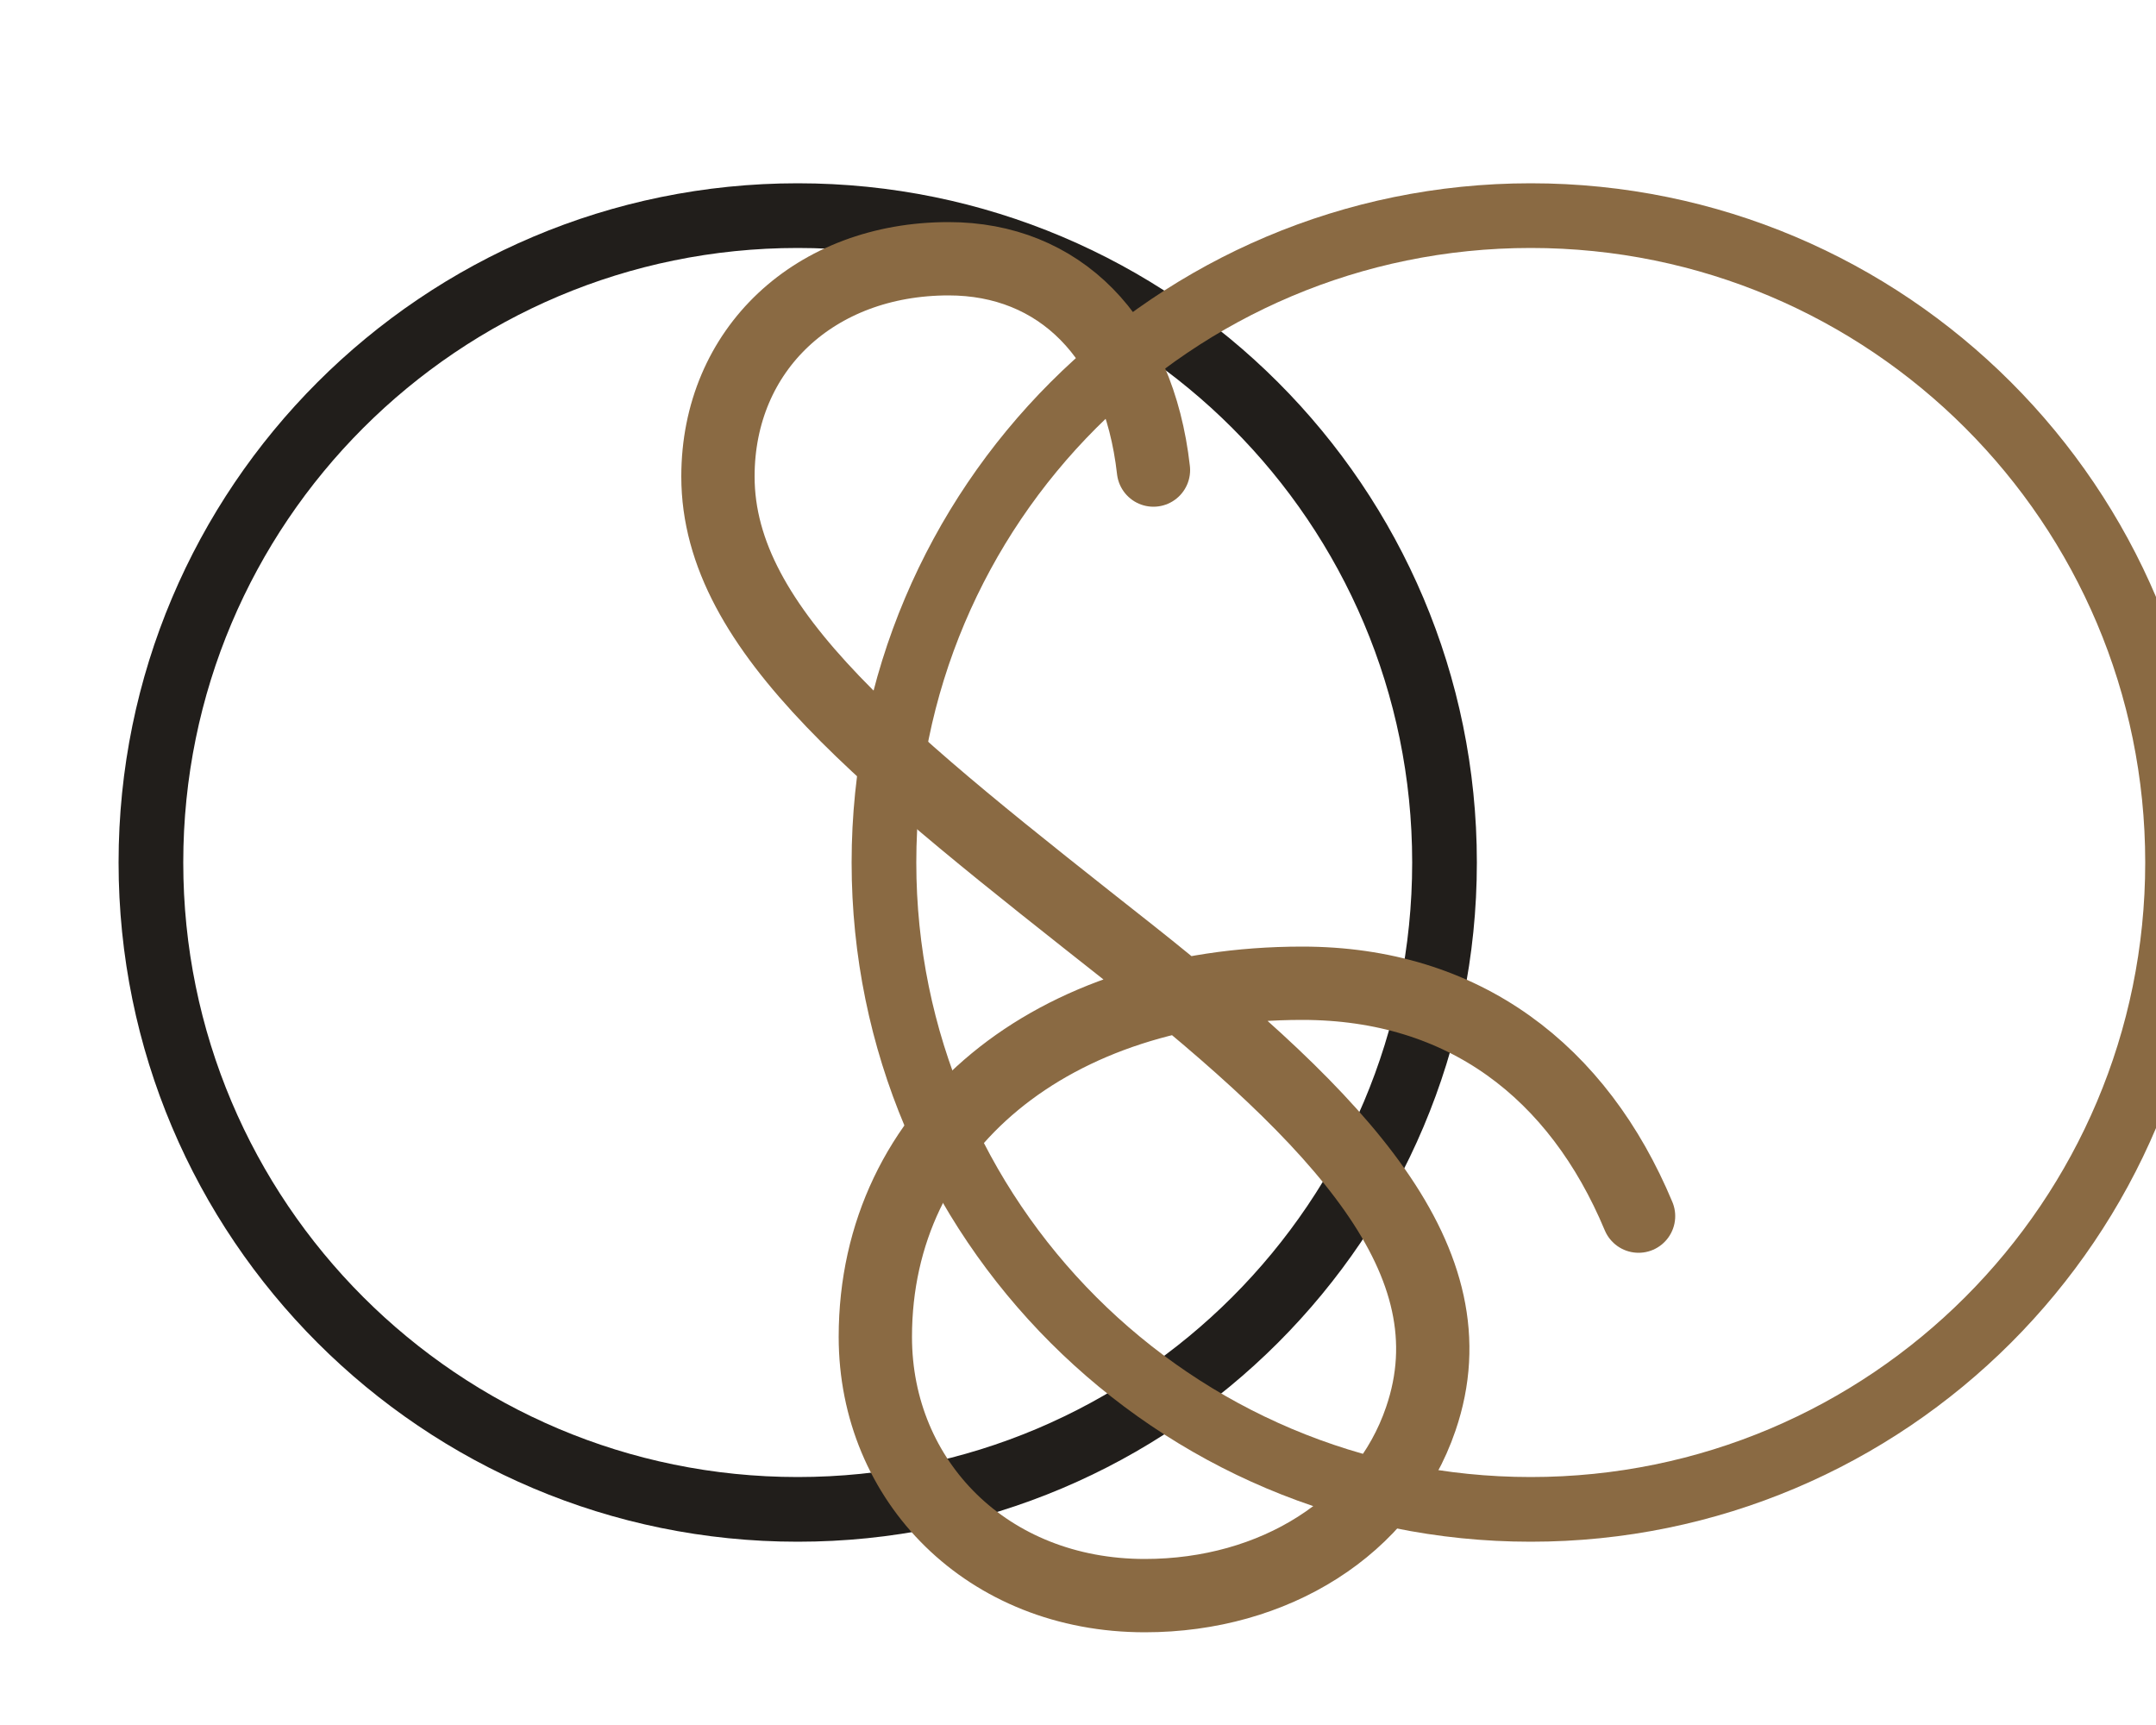
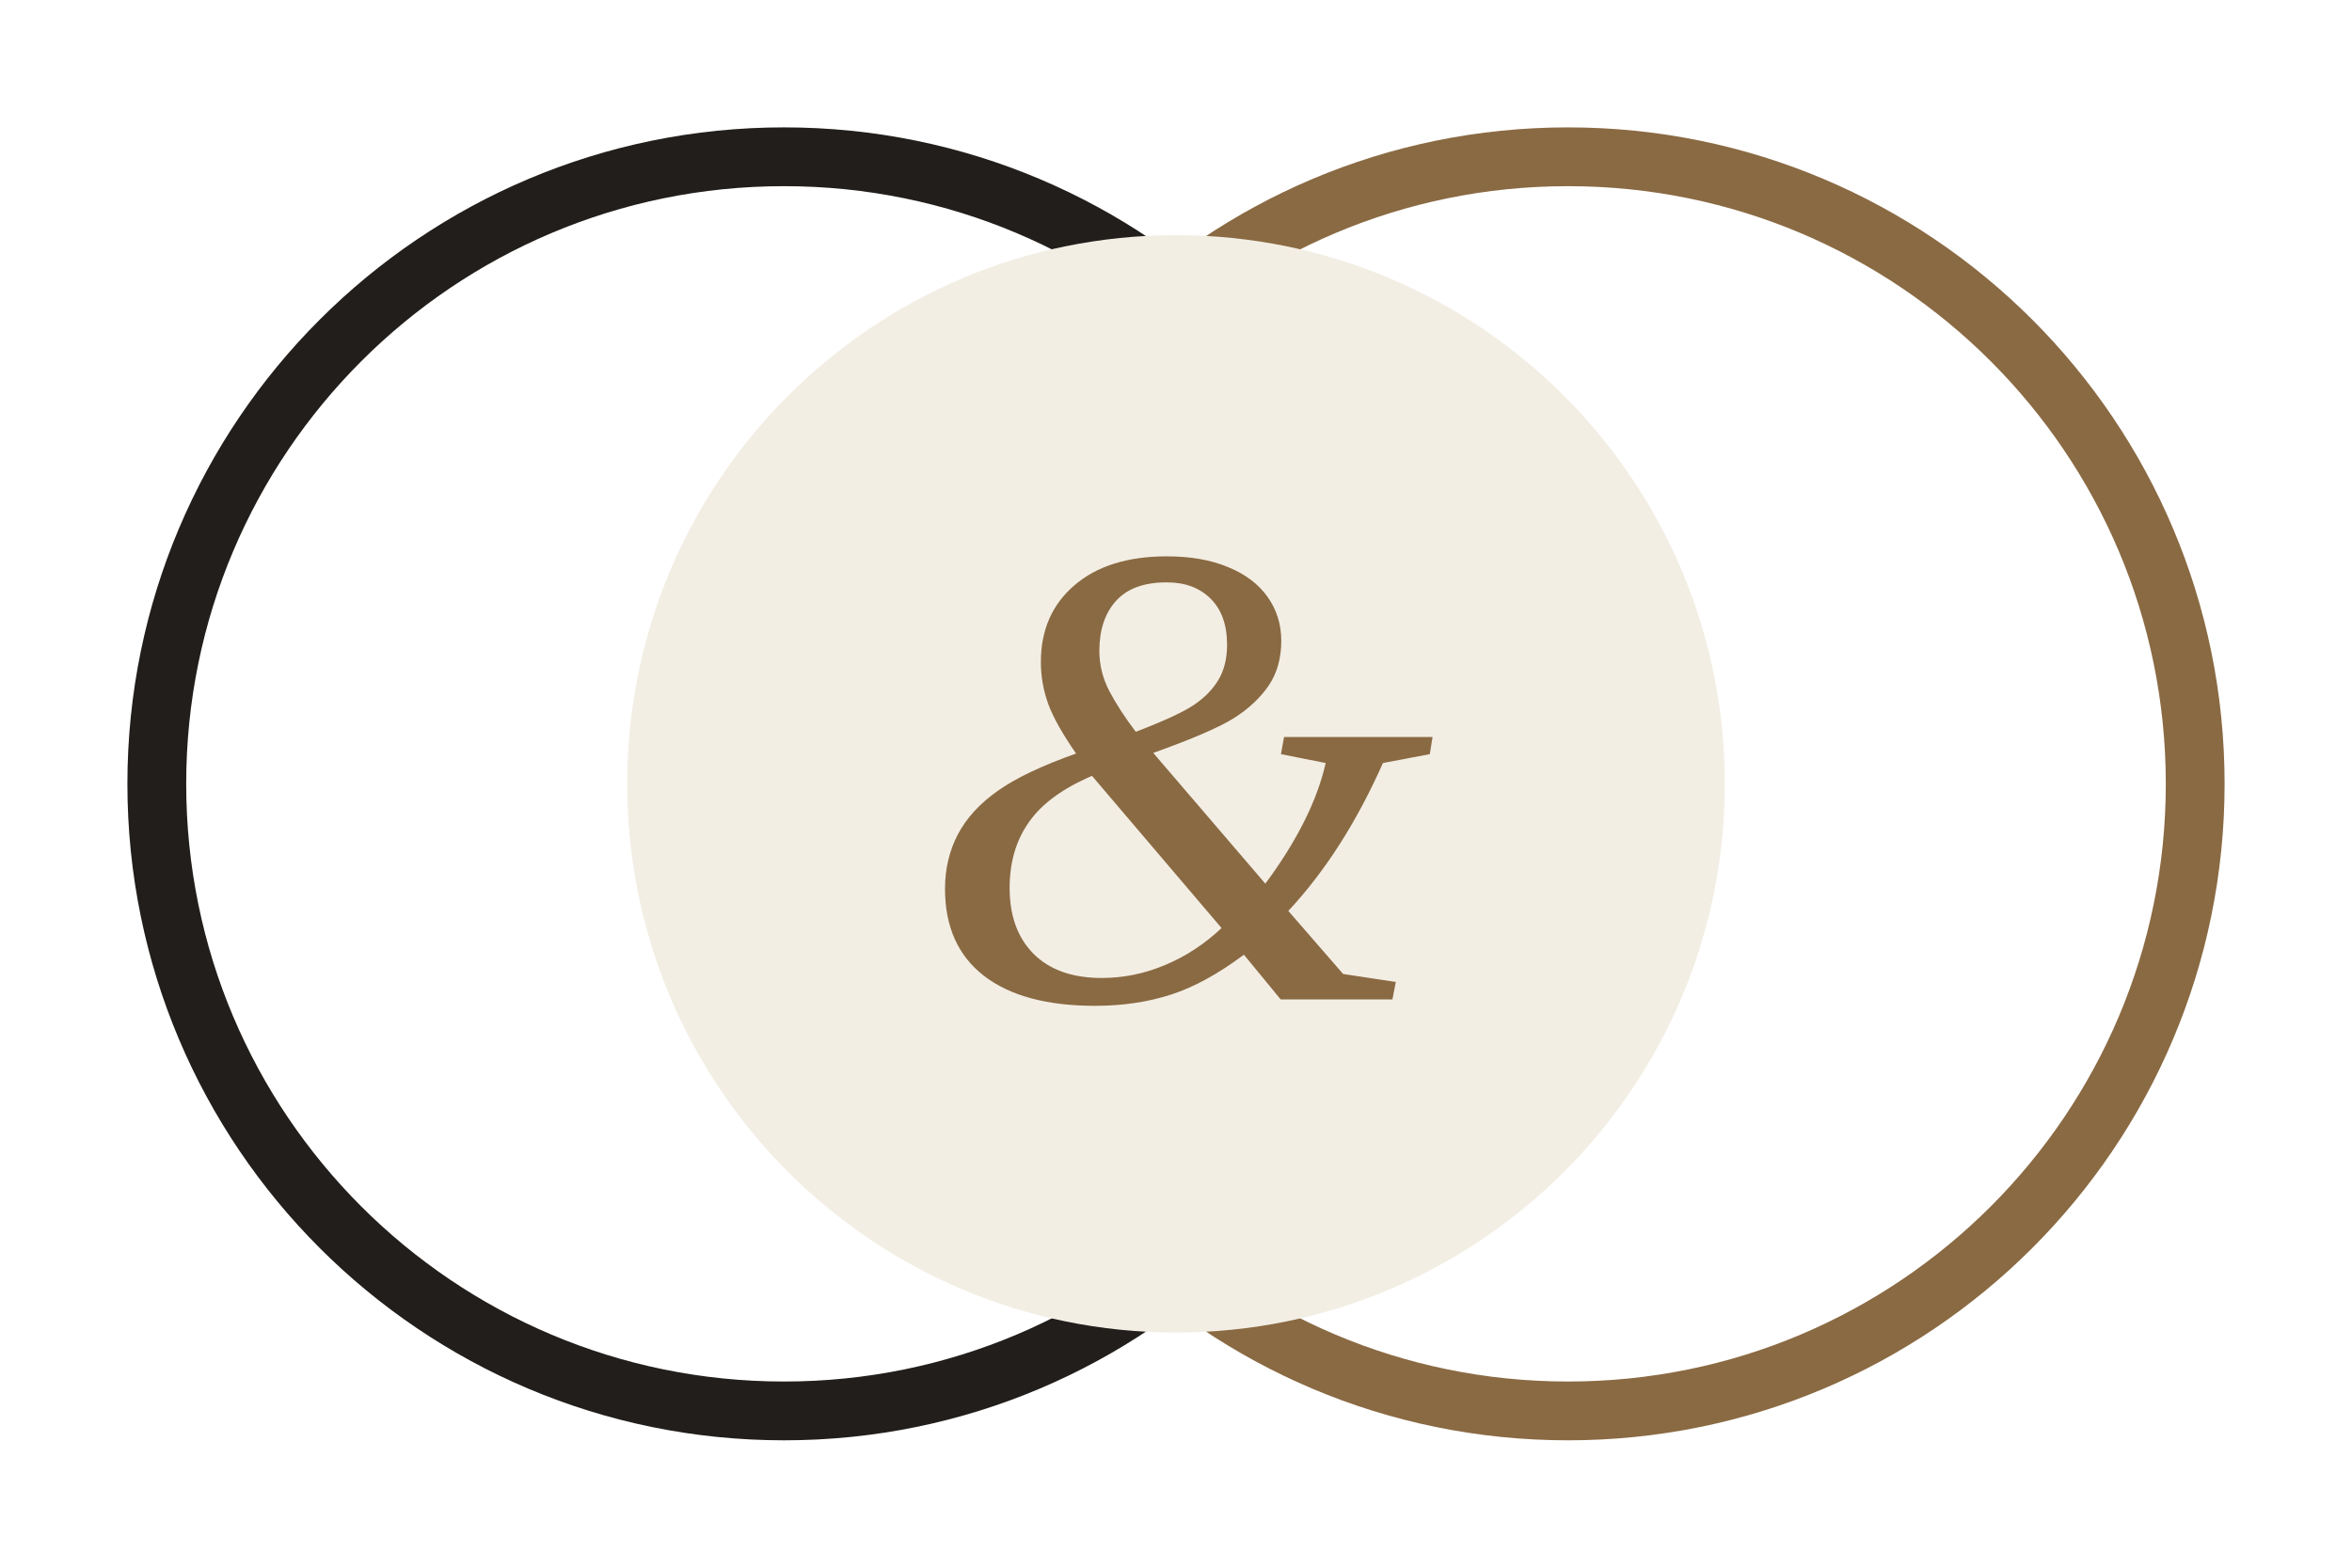
- <svg xmlns="http://www.w3.org/2000/svg" viewBox="0 0 100 80" role="img" aria-labelledby="symbol-title">
+ <svg xmlns="http://www.w3.org/2000/svg" viewBox="0 0 120 80" role="img" aria-labelledby="symbol-title">
  <g fill="none" stroke-linecap="round" stroke-linejoin="round">
-     <circle cx="37" cy="40" r="30" stroke="#211e1b" stroke-width="3" />
-     <circle cx="71" cy="40" r="30" stroke="#8a6a43" stroke-width="3" />
-     <path d="M53.5 21.8c-.7-6.2-4.4-9.8-9.5-9.8-6.2 0-10.7 4.2-10.7 10.1 0 7.2 7.8 13.2 19.2 22.2 9.7 7.7 15.9 14.2 13.4 21.5-1.7 5-6.8 8.2-12.8 8.2-7.3 0-12.5-5.3-12.5-12 0-9.7 8.2-16.4 19.8-16.4 7.5 0 12.8 4.1 15.6 10.8" stroke="#8a6a43" stroke-width="3.4" />
+     <circle cx="40" cy="40" r="32" stroke="#211e1b" stroke-width="3" />
+     <circle cx="80" cy="40" r="32" stroke="#8a6a43" stroke-width="3" />
  </g>
+   <circle cx="60" cy="40" r="28" fill="#f3eee4" />
+   <text x="60" y="51" text-anchor="middle" font-family="Georgia, Times New Roman, serif" font-style="italic" font-size="34" fill="#8a6a43">&amp;</text>
</svg>
